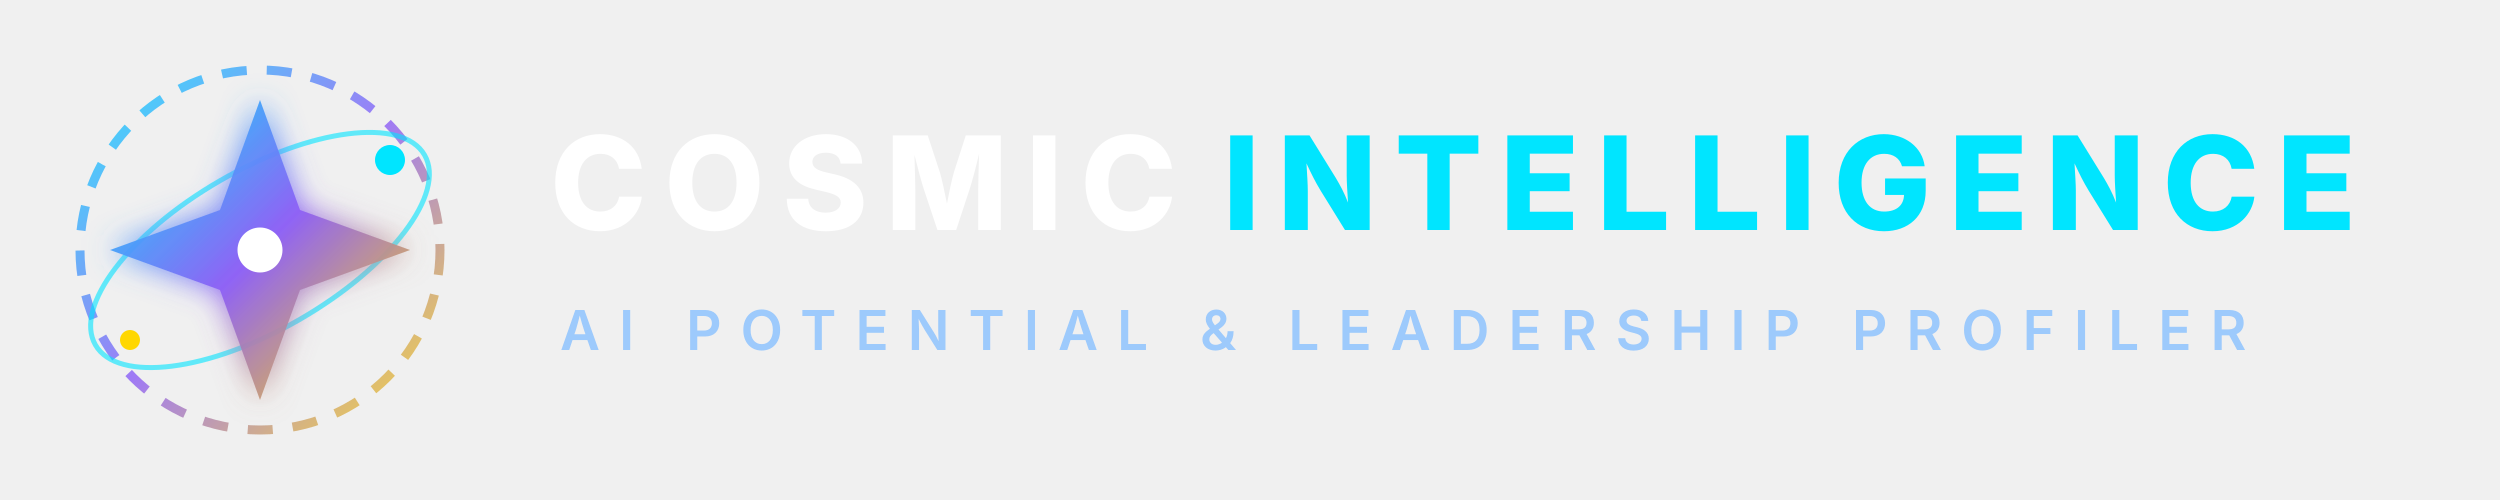
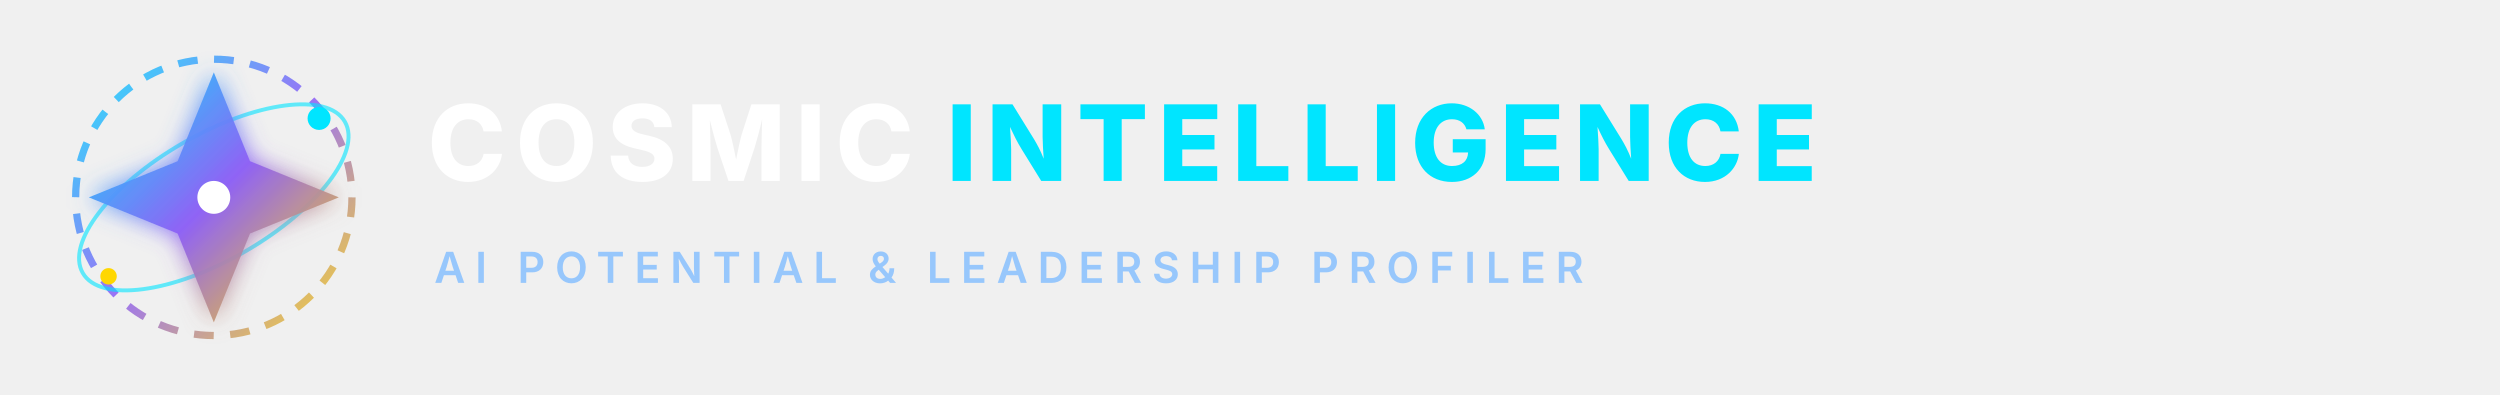
- <svg xmlns="http://www.w3.org/2000/svg" viewBox="0 0 500 100" width="100%" height="100%" fill="none">
+ <svg xmlns="http://www.w3.org/2000/svg" viewBox="0 0 760 120" width="100%" height="100%" fill="none">
  <defs>
-     <linearGradient id="cosmicGradient" x1="0%" y1="0%" x2="100%" y2="100%">
+     <linearGradient id="fullCosmicGrad" x1="0%" y1="0%" x2="100%" y2="100%">
      <stop offset="0%" stop-color="#00E5FF" />
      <stop offset="50%" stop-color="#8B5CF6" />
      <stop offset="100%" stop-color="#FFD700" />
    </linearGradient>
-     <filter id="glowEffect" x="-30%" y="-30%" width="160%" height="160%">
-       <feGaussianBlur stdDeviation="3" result="blur" />
+     <filter id="fullGlow" x="-30%" y="-30%" width="160%" height="160%">
+       <feGaussianBlur stdDeviation="3.5" result="blur" />
      <feMerge>
        <feMergeNode in="blur" />
        <feMergeNode in="SourceGraphic" />
      </feMerge>
    </filter>
  </defs>
-   <g transform="translate(10, 8)">
-     <circle cx="42" cy="42" r="36" stroke="url(#cosmicGradient)" stroke-width="1.8" stroke-dasharray="5 4" opacity="0.8" />
-     <ellipse cx="42" cy="42" rx="38" ry="16" stroke="#00E5FF" stroke-width="1" transform="rotate(-30 42 42)" opacity="0.6" />
-     <polygon points="42,12 50,34 72,42 50,50 42,72 34,50 12,42 34,34" fill="url(#cosmicGradient)" filter="url(#glowEffect)" opacity="0.95" />
-     <circle cx="42" cy="42" r="4.5" fill="#FFFFFF" />
-     <circle cx="68" cy="24" r="3" fill="#00E5FF" />
-     <circle cx="16" cy="60" r="2" fill="#FFD700" />
+   <g transform="translate(15, 10)">
+     <circle cx="50" cy="50" r="42" stroke="url(#fullCosmicGrad)" stroke-width="2.2" stroke-dasharray="6 5" opacity="0.85" />
+     <ellipse cx="50" cy="50" rx="46" ry="19" stroke="#00E5FF" stroke-width="1.2" transform="rotate(-30 50 50)" opacity="0.6" />
+     <polygon points="50,12 61,39 88,50 61,61 50,88 39,61 12,50 39,39" fill="url(#fullCosmicGrad)" filter="url(#fullGlow)" opacity="0.95" />
+     <circle cx="50" cy="50" r="5" fill="#FFFFFF" />
+     <circle cx="82" cy="26" r="3.5" fill="#00E5FF" />
+     <circle cx="18" cy="74" r="2.5" fill="#FFD700" />
  </g>
-   <g transform="translate(110, 0)">
-     <text x="0" y="46" font-family="'Outfit', 'Inter', -apple-system, sans-serif" font-size="26" font-weight="800" fill="#FFFFFF" letter-spacing="3.5">
+   <g transform="translate(130, 0)">
+     <text x="0" y="55" font-family="'Outfit', 'Inter', -apple-system, sans-serif" font-size="32" font-weight="800" fill="#FFFFFF" letter-spacing="3">
      COSMIC <tspan fill="#00E5FF">INTELLIGENCE</tspan>
    </text>
-     <text x="2" y="70" font-family="'Inter', -apple-system, sans-serif" font-size="11" font-weight="600" fill="#93C5FD" letter-spacing="3.8" opacity="0.9">
+     <text x="2" y="86" font-family="'Inter', -apple-system, sans-serif" font-size="13" font-weight="600" fill="#93C5FD" letter-spacing="3" opacity="0.95">
      AI POTENTIAL &amp; LEADERSHIP PROFILER
    </text>
  </g>
</svg>
